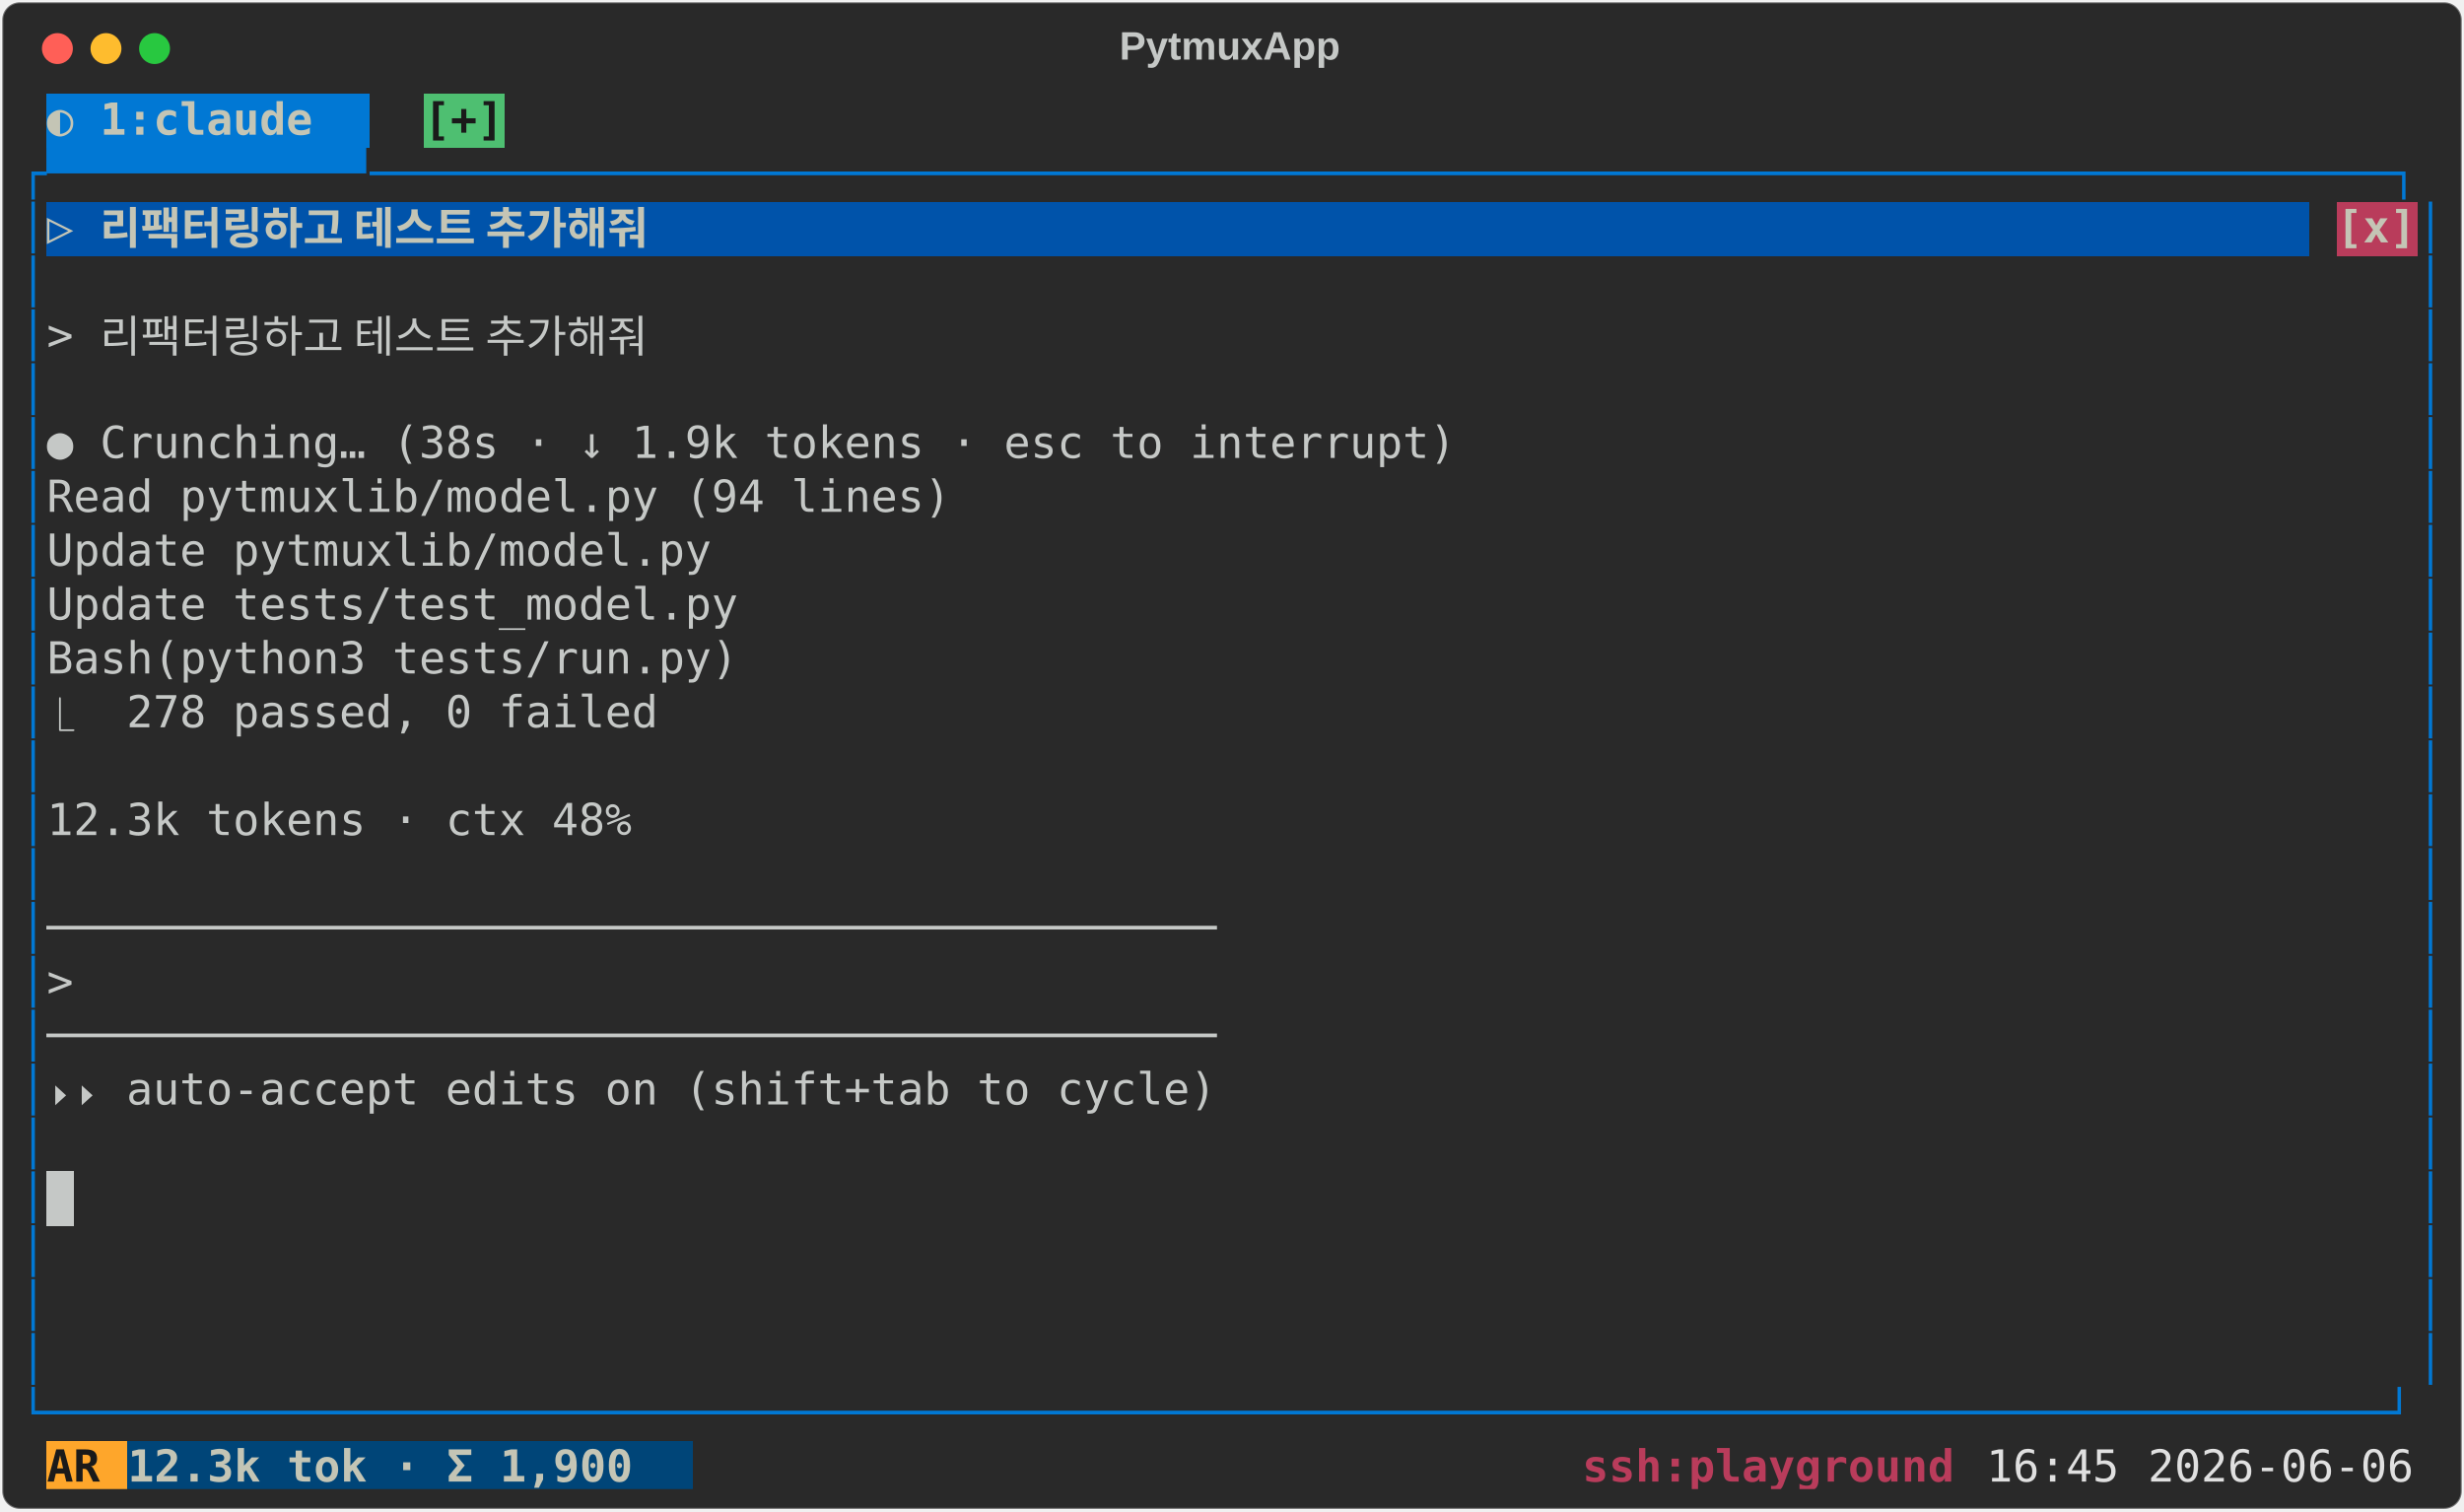
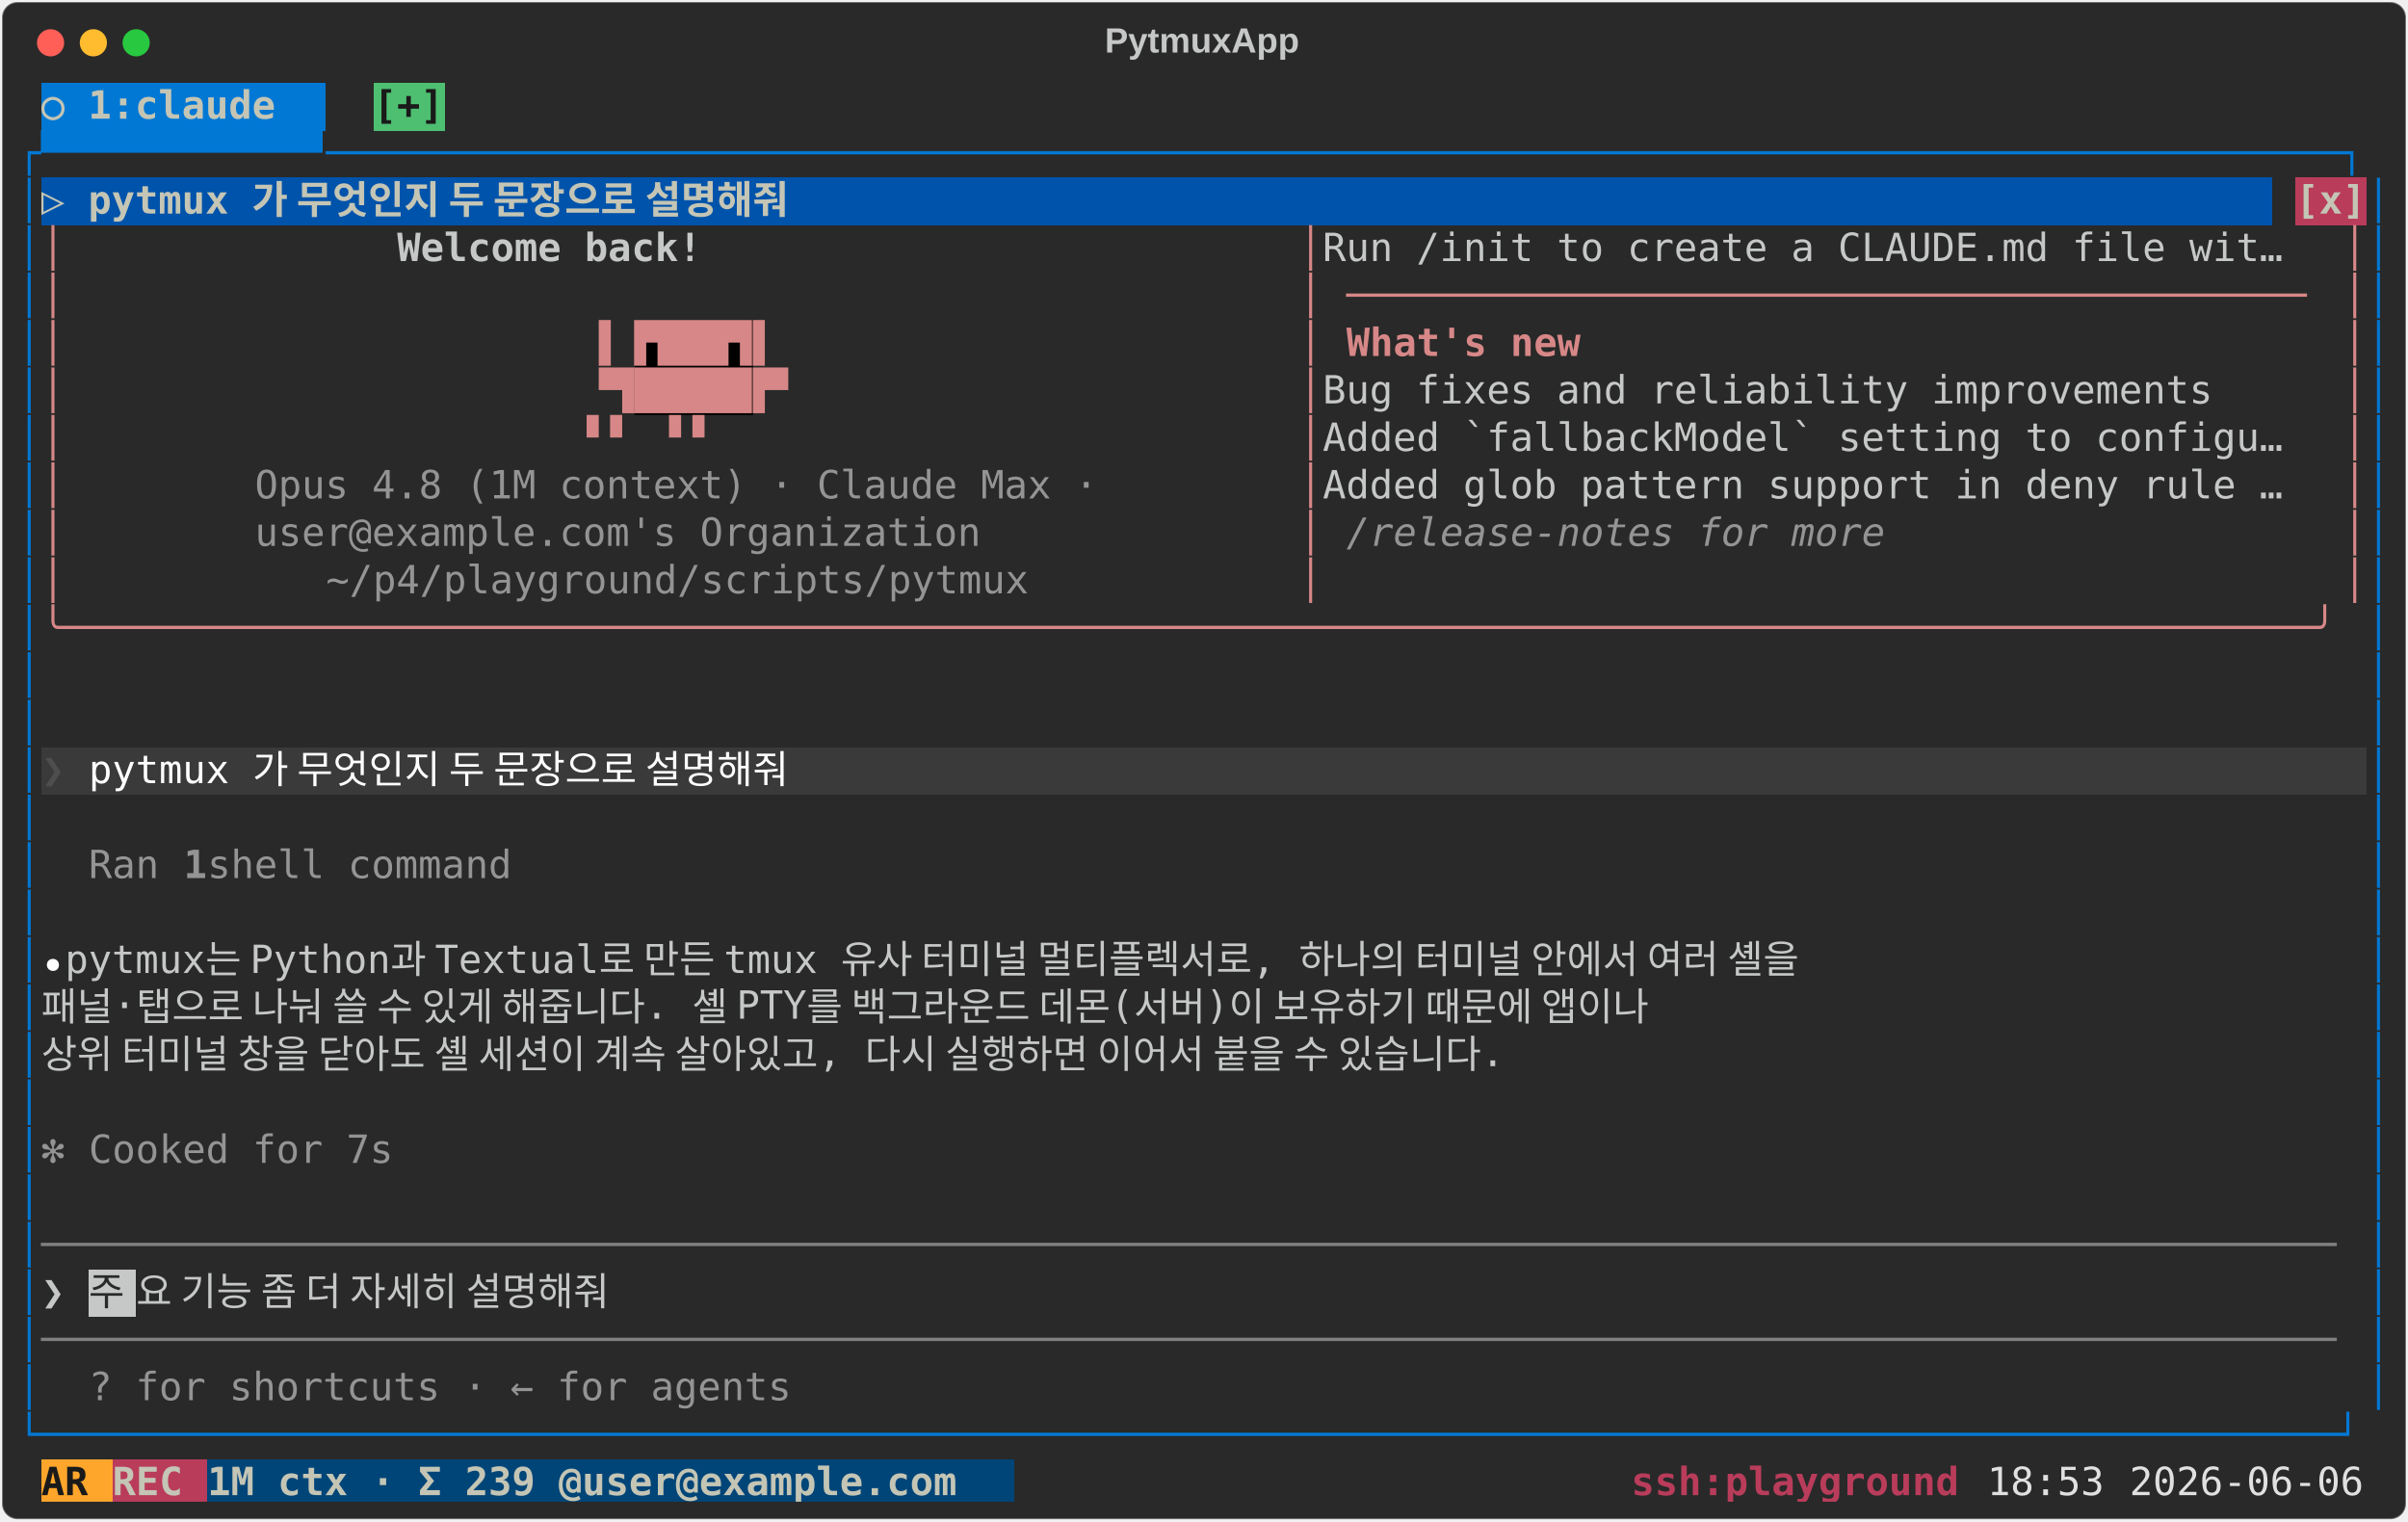
- <svg xmlns="http://www.w3.org/2000/svg" class="rich-terminal" viewBox="0 0 1116 684.4">
+ <svg xmlns="http://www.w3.org/2000/svg" class="rich-terminal" viewBox="0 0 1238 782.0">
  <style>

    @font-face {
        font-family: "Fira Code";
        src: local("FiraCode-Regular"),
                url("https://cdnjs.cloudflare.com/ajax/libs/firacode/6.2.0/woff2/FiraCode-Regular.woff2") format("woff2"),
                url("https://cdnjs.cloudflare.com/ajax/libs/firacode/6.2.0/woff/FiraCode-Regular.woff") format("woff");
        font-style: normal;
        font-weight: 400;
    }
    @font-face {
        font-family: "Fira Code";
        src: local("FiraCode-Bold"),
                url("https://cdnjs.cloudflare.com/ajax/libs/firacode/6.2.0/woff2/FiraCode-Bold.woff2") format("woff2"),
                url("https://cdnjs.cloudflare.com/ajax/libs/firacode/6.2.0/woff/FiraCode-Bold.woff") format("woff");
        font-style: bold;
        font-weight: 700;
    }

-     .terminal-1932442980-matrix {
+     .terminal-1131496836-matrix {
        font-family: Fira Code, monospace;
        font-size: 20px;
        line-height: 24.4px;
        font-variant-east-asian: full-width;
    }

-     .terminal-1932442980-title {
+     .terminal-1131496836-title {
        font-size: 18px;
        font-weight: bold;
        font-family: arial;
    }

-     .terminal-1932442980-r1 { fill: #e0e0e0 }
- .terminal-1932442980-r2 { fill: #c4c5b5;font-weight: bold }
- .terminal-1932442980-r3 { fill: #1a1a1a;font-weight: bold }
- .terminal-1932442980-r4 { fill: #c5c8c6 }
- .terminal-1932442980-r5 { fill: #0178d4;font-weight: bold }
- .terminal-1932442980-r6 { fill: #0178d4 }
- .terminal-1932442980-r7 { fill: #292929 }
- .terminal-1932442980-r8 { fill: #b93c5b;font-weight: bold }
+     .terminal-1131496836-r1 { fill: #e0e0e0 }
+ .terminal-1131496836-r2 { fill: #c4c5b5;font-weight: bold }
+ .terminal-1131496836-r3 { fill: #1a1a1a;font-weight: bold }
+ .terminal-1131496836-r4 { fill: #c5c8c6 }
+ .terminal-1131496836-r5 { fill: #0178d4;font-weight: bold }
+ .terminal-1131496836-r6 { fill: #0178d4 }
+ .terminal-1131496836-r7 { fill: #d78787 }
+ .terminal-1131496836-r8 { fill: #c5c8c6;font-weight: bold }
+ .terminal-1131496836-r9 { fill: #d78787;font-weight: bold }
+ .terminal-1131496836-r10 { fill: #949494 }
+ .terminal-1131496836-r11 { fill: #949494;font-style: italic; }
+ .terminal-1131496836-r12 { fill: #4e4e4e }
+ .terminal-1131496836-r13 { fill: #ffffff }
+ .terminal-1131496836-r14 { fill: #949494;font-weight: bold }
+ .terminal-1131496836-r15 { fill: #808080 }
+ .terminal-1131496836-r16 { fill: #292929 }
+ .terminal-1131496836-r17 { fill: #b93c5b;font-weight: bold }
    </style>
  <defs>
-     <clipPath id="terminal-1932442980-clip-terminal">
-       <rect x="0" y="0" width="1097.0" height="633.4" />
-     </clipPath>
-     <clipPath id="terminal-1932442980-line-0">
-       <rect x="0" y="1.5" width="1098" height="24.65" />
-     </clipPath>
-     <clipPath id="terminal-1932442980-line-1">
-       <rect x="0" y="25.9" width="1098" height="24.65" />
-     </clipPath>
-     <clipPath id="terminal-1932442980-line-2">
-       <rect x="0" y="50.3" width="1098" height="24.65" />
-     </clipPath>
-     <clipPath id="terminal-1932442980-line-3">
-       <rect x="0" y="74.7" width="1098" height="24.65" />
-     </clipPath>
-     <clipPath id="terminal-1932442980-line-4">
-       <rect x="0" y="99.1" width="1098" height="24.65" />
-     </clipPath>
-     <clipPath id="terminal-1932442980-line-5">
-       <rect x="0" y="123.5" width="1098" height="24.65" />
-     </clipPath>
-     <clipPath id="terminal-1932442980-line-6">
-       <rect x="0" y="147.9" width="1098" height="24.65" />
-     </clipPath>
-     <clipPath id="terminal-1932442980-line-7">
-       <rect x="0" y="172.3" width="1098" height="24.65" />
-     </clipPath>
-     <clipPath id="terminal-1932442980-line-8">
-       <rect x="0" y="196.7" width="1098" height="24.65" />
-     </clipPath>
-     <clipPath id="terminal-1932442980-line-9">
-       <rect x="0" y="221.1" width="1098" height="24.65" />
-     </clipPath>
-     <clipPath id="terminal-1932442980-line-10">
-       <rect x="0" y="245.5" width="1098" height="24.65" />
-     </clipPath>
-     <clipPath id="terminal-1932442980-line-11">
-       <rect x="0" y="269.9" width="1098" height="24.65" />
-     </clipPath>
-     <clipPath id="terminal-1932442980-line-12">
-       <rect x="0" y="294.3" width="1098" height="24.65" />
-     </clipPath>
-     <clipPath id="terminal-1932442980-line-13">
-       <rect x="0" y="318.7" width="1098" height="24.65" />
-     </clipPath>
-     <clipPath id="terminal-1932442980-line-14">
-       <rect x="0" y="343.1" width="1098" height="24.65" />
-     </clipPath>
-     <clipPath id="terminal-1932442980-line-15">
-       <rect x="0" y="367.5" width="1098" height="24.65" />
-     </clipPath>
-     <clipPath id="terminal-1932442980-line-16">
-       <rect x="0" y="391.9" width="1098" height="24.65" />
-     </clipPath>
-     <clipPath id="terminal-1932442980-line-17">
-       <rect x="0" y="416.3" width="1098" height="24.65" />
-     </clipPath>
-     <clipPath id="terminal-1932442980-line-18">
-       <rect x="0" y="440.7" width="1098" height="24.65" />
-     </clipPath>
-     <clipPath id="terminal-1932442980-line-19">
-       <rect x="0" y="465.1" width="1098" height="24.65" />
-     </clipPath>
-     <clipPath id="terminal-1932442980-line-20">
-       <rect x="0" y="489.5" width="1098" height="24.65" />
-     </clipPath>
-     <clipPath id="terminal-1932442980-line-21">
-       <rect x="0" y="513.9" width="1098" height="24.65" />
-     </clipPath>
-     <clipPath id="terminal-1932442980-line-22">
-       <rect x="0" y="538.3" width="1098" height="24.65" />
-     </clipPath>
-     <clipPath id="terminal-1932442980-line-23">
-       <rect x="0" y="562.7" width="1098" height="24.65" />
-     </clipPath>
-     <clipPath id="terminal-1932442980-line-24">
-       <rect x="0" y="587.1" width="1098" height="24.65" />
+     <clipPath id="terminal-1131496836-clip-terminal">
+       <rect x="0" y="0" width="1219.0" height="731.0" />
+     </clipPath>
+     <clipPath id="terminal-1131496836-line-0">
+       <rect x="0" y="1.5" width="1220" height="24.65" />
+     </clipPath>
+     <clipPath id="terminal-1131496836-line-1">
+       <rect x="0" y="25.9" width="1220" height="24.65" />
+     </clipPath>
+     <clipPath id="terminal-1131496836-line-2">
+       <rect x="0" y="50.3" width="1220" height="24.65" />
+     </clipPath>
+     <clipPath id="terminal-1131496836-line-3">
+       <rect x="0" y="74.7" width="1220" height="24.65" />
+     </clipPath>
+     <clipPath id="terminal-1131496836-line-4">
+       <rect x="0" y="99.1" width="1220" height="24.65" />
+     </clipPath>
+     <clipPath id="terminal-1131496836-line-5">
+       <rect x="0" y="123.5" width="1220" height="24.65" />
+     </clipPath>
+     <clipPath id="terminal-1131496836-line-6">
+       <rect x="0" y="147.9" width="1220" height="24.65" />
+     </clipPath>
+     <clipPath id="terminal-1131496836-line-7">
+       <rect x="0" y="172.3" width="1220" height="24.65" />
+     </clipPath>
+     <clipPath id="terminal-1131496836-line-8">
+       <rect x="0" y="196.7" width="1220" height="24.65" />
+     </clipPath>
+     <clipPath id="terminal-1131496836-line-9">
+       <rect x="0" y="221.1" width="1220" height="24.65" />
+     </clipPath>
+     <clipPath id="terminal-1131496836-line-10">
+       <rect x="0" y="245.5" width="1220" height="24.65" />
+     </clipPath>
+     <clipPath id="terminal-1131496836-line-11">
+       <rect x="0" y="269.9" width="1220" height="24.65" />
+     </clipPath>
+     <clipPath id="terminal-1131496836-line-12">
+       <rect x="0" y="294.3" width="1220" height="24.65" />
+     </clipPath>
+     <clipPath id="terminal-1131496836-line-13">
+       <rect x="0" y="318.7" width="1220" height="24.65" />
+     </clipPath>
+     <clipPath id="terminal-1131496836-line-14">
+       <rect x="0" y="343.1" width="1220" height="24.65" />
+     </clipPath>
+     <clipPath id="terminal-1131496836-line-15">
+       <rect x="0" y="367.5" width="1220" height="24.65" />
+     </clipPath>
+     <clipPath id="terminal-1131496836-line-16">
+       <rect x="0" y="391.9" width="1220" height="24.65" />
+     </clipPath>
+     <clipPath id="terminal-1131496836-line-17">
+       <rect x="0" y="416.3" width="1220" height="24.65" />
+     </clipPath>
+     <clipPath id="terminal-1131496836-line-18">
+       <rect x="0" y="440.7" width="1220" height="24.65" />
+     </clipPath>
+     <clipPath id="terminal-1131496836-line-19">
+       <rect x="0" y="465.1" width="1220" height="24.65" />
+     </clipPath>
+     <clipPath id="terminal-1131496836-line-20">
+       <rect x="0" y="489.5" width="1220" height="24.65" />
+     </clipPath>
+     <clipPath id="terminal-1131496836-line-21">
+       <rect x="0" y="513.9" width="1220" height="24.65" />
+     </clipPath>
+     <clipPath id="terminal-1131496836-line-22">
+       <rect x="0" y="538.3" width="1220" height="24.65" />
+     </clipPath>
+     <clipPath id="terminal-1131496836-line-23">
+       <rect x="0" y="562.7" width="1220" height="24.65" />
+     </clipPath>
+     <clipPath id="terminal-1131496836-line-24">
+       <rect x="0" y="587.1" width="1220" height="24.65" />
+     </clipPath>
+     <clipPath id="terminal-1131496836-line-25">
+       <rect x="0" y="611.5" width="1220" height="24.65" />
+     </clipPath>
+     <clipPath id="terminal-1131496836-line-26">
+       <rect x="0" y="635.9" width="1220" height="24.65" />
+     </clipPath>
+     <clipPath id="terminal-1131496836-line-27">
+       <rect x="0" y="660.3" width="1220" height="24.65" />
+     </clipPath>
+     <clipPath id="terminal-1131496836-line-28">
+       <rect x="0" y="684.7" width="1220" height="24.65" />
    </clipPath>
  </defs>
-   <rect fill="#292929" stroke="rgba(255,255,255,0.35)" stroke-width="1" x="1" y="1" width="1114" height="682.4" rx="8" />
-   <text class="terminal-1932442980-title" fill="#c5c8c6" text-anchor="middle" x="557" y="27">PytmuxApp</text>
+   <rect fill="#292929" stroke="rgba(255,255,255,0.35)" stroke-width="1" x="1" y="1" width="1236" height="780" rx="8" />
+   <text class="terminal-1131496836-title" fill="#c5c8c6" text-anchor="middle" x="618" y="27">PytmuxApp</text>
  <g transform="translate(26,22)">
    <circle cx="0" cy="0" r="7" fill="#ff5f57" />
    <circle cx="22" cy="0" r="7" fill="#febc2e" />
    <circle cx="44" cy="0" r="7" fill="#28c840" />
  </g>
-   <g transform="translate(9, 41)" clip-path="url(#terminal-1932442980-clip-terminal)">
+   <g transform="translate(9, 41)" clip-path="url(#terminal-1131496836-clip-terminal)">
    <rect fill="#0178d4" x="12.2" y="1.5" width="146.4" height="24.65" shape-rendering="crispEdges" />
    <rect fill="#4ebf71" x="183" y="1.5" width="36.6" height="24.65" shape-rendering="crispEdges" />
-     <rect fill="#0053aa" x="12.2" y="50.3" width="1024.8" height="24.65" shape-rendering="crispEdges" />
-     <rect fill="#b93c5b" x="1049.2" y="50.3" width="36.6" height="24.65" shape-rendering="crispEdges" />
-     <rect fill="#c5c8c6" x="12.2" y="489.5" width="12.2" height="24.65" shape-rendering="crispEdges" />
-     <rect fill="#fea62b" x="12.2" y="611.5" width="36.6" height="24.65" shape-rendering="crispEdges" />
-     <rect fill="#004578" x="48.8" y="611.5" width="256.2" height="24.65" shape-rendering="crispEdges" />
-     <g class="terminal-1932442980-matrix">
-       <text class="terminal-1932442980-r2" x="12.2" y="20" textLength="146.4" clip-path="url(#terminal-1932442980-line-0)"> ◐ 1:claude </text>
-       <text class="terminal-1932442980-r3" x="183" y="20" textLength="36.6" clip-path="url(#terminal-1932442980-line-0)">[+]</text>
-       <text class="terminal-1932442980-r4" x="1098" y="20" textLength="12.2" clip-path="url(#terminal-1932442980-line-0)">
- </text>
-       <text class="terminal-1932442980-r5" x="0" y="44.4" textLength="12.2" clip-path="url(#terminal-1932442980-line-1)">┌</text>
-       <text class="terminal-1932442980-r6" x="12.2" y="44.4" textLength="146.4" clip-path="url(#terminal-1932442980-line-1)">▀▀▀▀▀▀▀▀▀▀▀▀</text>
-       <text class="terminal-1932442980-r5" x="158.6" y="44.4" textLength="939.4" clip-path="url(#terminal-1932442980-line-1)">────────────────────────────────────────────────────────────────────────────┐</text>
-       <text class="terminal-1932442980-r4" x="1098" y="44.4" textLength="12.2" clip-path="url(#terminal-1932442980-line-1)">
- </text>
-       <text class="terminal-1932442980-r5" x="0" y="68.8" textLength="12.2" clip-path="url(#terminal-1932442980-line-2)">│</text>
-       <text class="terminal-1932442980-r2" x="12.2" y="68.8" textLength="866.2" clip-path="url(#terminal-1932442980-line-2)"> ▷ 리팩터링하고 테스트 추가해줘                                                     </text>
-       <text class="terminal-1932442980-r2" x="1049.2" y="68.8" textLength="36.6" clip-path="url(#terminal-1932442980-line-2)">[x]</text>
-       <text class="terminal-1932442980-r5" x="1085.8" y="68.8" textLength="12.2" clip-path="url(#terminal-1932442980-line-2)">│</text>
-       <text class="terminal-1932442980-r4" x="1098" y="68.8" textLength="12.2" clip-path="url(#terminal-1932442980-line-2)">
- </text>
-       <text class="terminal-1932442980-r5" x="0" y="93.2" textLength="12.2" clip-path="url(#terminal-1932442980-line-3)">│</text>
-       <text class="terminal-1932442980-r5" x="1085.8" y="93.2" textLength="12.2" clip-path="url(#terminal-1932442980-line-3)">│</text>
-       <text class="terminal-1932442980-r4" x="1098" y="93.2" textLength="12.2" clip-path="url(#terminal-1932442980-line-3)">
- </text>
-       <text class="terminal-1932442980-r5" x="0" y="117.6" textLength="12.2" clip-path="url(#terminal-1932442980-line-4)">│</text>
-       <text class="terminal-1932442980-r4" x="12.2" y="117.6" textLength="915" clip-path="url(#terminal-1932442980-line-4)">&gt; 리팩터링하고 테스트 추가해줘                                                          </text>
-       <text class="terminal-1932442980-r5" x="1085.8" y="117.6" textLength="12.2" clip-path="url(#terminal-1932442980-line-4)">│</text>
-       <text class="terminal-1932442980-r4" x="1098" y="117.6" textLength="12.2" clip-path="url(#terminal-1932442980-line-4)">
- </text>
-       <text class="terminal-1932442980-r5" x="0" y="142" textLength="12.2" clip-path="url(#terminal-1932442980-line-5)">│</text>
-       <text class="terminal-1932442980-r5" x="1085.8" y="142" textLength="12.2" clip-path="url(#terminal-1932442980-line-5)">│</text>
-       <text class="terminal-1932442980-r4" x="1098" y="142" textLength="12.2" clip-path="url(#terminal-1932442980-line-5)">
- </text>
-       <text class="terminal-1932442980-r5" x="0" y="166.4" textLength="12.2" clip-path="url(#terminal-1932442980-line-6)">│</text>
-       <text class="terminal-1932442980-r4" x="12.2" y="166.4" textLength="1073.6" clip-path="url(#terminal-1932442980-line-6)">● Crunching… (38s · ↓ 1.9k tokens · esc to interrupt)                                   </text>
-       <text class="terminal-1932442980-r5" x="1085.8" y="166.4" textLength="12.2" clip-path="url(#terminal-1932442980-line-6)">│</text>
-       <text class="terminal-1932442980-r4" x="1098" y="166.4" textLength="12.2" clip-path="url(#terminal-1932442980-line-6)">
- </text>
-       <text class="terminal-1932442980-r5" x="0" y="190.8" textLength="12.2" clip-path="url(#terminal-1932442980-line-7)">│</text>
-       <text class="terminal-1932442980-r4" x="12.2" y="190.8" textLength="1073.6" clip-path="url(#terminal-1932442980-line-7)">  Read pytmuxlib/model.py (94 lines)                                                    </text>
-       <text class="terminal-1932442980-r5" x="1085.8" y="190.8" textLength="12.2" clip-path="url(#terminal-1932442980-line-7)">│</text>
-       <text class="terminal-1932442980-r4" x="1098" y="190.8" textLength="12.2" clip-path="url(#terminal-1932442980-line-7)">
- </text>
-       <text class="terminal-1932442980-r5" x="0" y="215.2" textLength="12.2" clip-path="url(#terminal-1932442980-line-8)">│</text>
-       <text class="terminal-1932442980-r4" x="12.2" y="215.2" textLength="1073.6" clip-path="url(#terminal-1932442980-line-8)">  Update pytmuxlib/model.py                                                             </text>
-       <text class="terminal-1932442980-r5" x="1085.8" y="215.2" textLength="12.2" clip-path="url(#terminal-1932442980-line-8)">│</text>
-       <text class="terminal-1932442980-r4" x="1098" y="215.2" textLength="12.2" clip-path="url(#terminal-1932442980-line-8)">
- </text>
-       <text class="terminal-1932442980-r5" x="0" y="239.6" textLength="12.2" clip-path="url(#terminal-1932442980-line-9)">│</text>
-       <text class="terminal-1932442980-r4" x="12.2" y="239.6" textLength="1073.6" clip-path="url(#terminal-1932442980-line-9)">  Update tests/test_model.py                                                            </text>
-       <text class="terminal-1932442980-r5" x="1085.8" y="239.6" textLength="12.2" clip-path="url(#terminal-1932442980-line-9)">│</text>
-       <text class="terminal-1932442980-r4" x="1098" y="239.6" textLength="12.2" clip-path="url(#terminal-1932442980-line-9)">
- </text>
-       <text class="terminal-1932442980-r5" x="0" y="264" textLength="12.2" clip-path="url(#terminal-1932442980-line-10)">│</text>
-       <text class="terminal-1932442980-r4" x="12.2" y="264" textLength="1073.6" clip-path="url(#terminal-1932442980-line-10)">  Bash(python3 tests/run.py)                                                            </text>
-       <text class="terminal-1932442980-r5" x="1085.8" y="264" textLength="12.2" clip-path="url(#terminal-1932442980-line-10)">│</text>
-       <text class="terminal-1932442980-r4" x="1098" y="264" textLength="12.2" clip-path="url(#terminal-1932442980-line-10)">
- </text>
-       <text class="terminal-1932442980-r5" x="0" y="288.4" textLength="12.2" clip-path="url(#terminal-1932442980-line-11)">│</text>
-       <text class="terminal-1932442980-r4" x="12.2" y="288.4" textLength="1073.6" clip-path="url(#terminal-1932442980-line-11)">  ⎿  278 passed, 0 failed                                                               </text>
-       <text class="terminal-1932442980-r5" x="1085.8" y="288.4" textLength="12.2" clip-path="url(#terminal-1932442980-line-11)">│</text>
-       <text class="terminal-1932442980-r4" x="1098" y="288.4" textLength="12.2" clip-path="url(#terminal-1932442980-line-11)">
- </text>
-       <text class="terminal-1932442980-r5" x="0" y="312.8" textLength="12.2" clip-path="url(#terminal-1932442980-line-12)">│</text>
-       <text class="terminal-1932442980-r5" x="1085.8" y="312.8" textLength="12.2" clip-path="url(#terminal-1932442980-line-12)">│</text>
-       <text class="terminal-1932442980-r4" x="1098" y="312.8" textLength="12.2" clip-path="url(#terminal-1932442980-line-12)">
- </text>
-       <text class="terminal-1932442980-r5" x="0" y="337.2" textLength="12.2" clip-path="url(#terminal-1932442980-line-13)">│</text>
-       <text class="terminal-1932442980-r4" x="12.2" y="337.2" textLength="1073.6" clip-path="url(#terminal-1932442980-line-13)">  12.3k tokens · ctx 48%                                                                </text>
-       <text class="terminal-1932442980-r5" x="1085.8" y="337.2" textLength="12.2" clip-path="url(#terminal-1932442980-line-13)">│</text>
-       <text class="terminal-1932442980-r4" x="1098" y="337.2" textLength="12.2" clip-path="url(#terminal-1932442980-line-13)">
- </text>
-       <text class="terminal-1932442980-r5" x="0" y="361.6" textLength="12.2" clip-path="url(#terminal-1932442980-line-14)">│</text>
-       <text class="terminal-1932442980-r5" x="1085.8" y="361.6" textLength="12.2" clip-path="url(#terminal-1932442980-line-14)">│</text>
-       <text class="terminal-1932442980-r4" x="1098" y="361.6" textLength="12.2" clip-path="url(#terminal-1932442980-line-14)">
- </text>
-       <text class="terminal-1932442980-r5" x="0" y="386" textLength="12.2" clip-path="url(#terminal-1932442980-line-15)">│</text>
-       <text class="terminal-1932442980-r4" x="12.2" y="386" textLength="1073.6" clip-path="url(#terminal-1932442980-line-15)">────────────────────────────────────────────                                            </text>
-       <text class="terminal-1932442980-r5" x="1085.8" y="386" textLength="12.2" clip-path="url(#terminal-1932442980-line-15)">│</text>
-       <text class="terminal-1932442980-r4" x="1098" y="386" textLength="12.2" clip-path="url(#terminal-1932442980-line-15)">
- </text>
-       <text class="terminal-1932442980-r5" x="0" y="410.4" textLength="12.2" clip-path="url(#terminal-1932442980-line-16)">│</text>
-       <text class="terminal-1932442980-r4" x="12.2" y="410.4" textLength="1073.6" clip-path="url(#terminal-1932442980-line-16)"> &gt;                                                                                      </text>
-       <text class="terminal-1932442980-r5" x="1085.8" y="410.4" textLength="12.2" clip-path="url(#terminal-1932442980-line-16)">│</text>
-       <text class="terminal-1932442980-r4" x="1098" y="410.4" textLength="12.2" clip-path="url(#terminal-1932442980-line-16)">
- </text>
-       <text class="terminal-1932442980-r5" x="0" y="434.8" textLength="12.2" clip-path="url(#terminal-1932442980-line-17)">│</text>
-       <text class="terminal-1932442980-r4" x="12.2" y="434.8" textLength="1073.6" clip-path="url(#terminal-1932442980-line-17)">────────────────────────────────────────────                                            </text>
-       <text class="terminal-1932442980-r5" x="1085.8" y="434.8" textLength="12.2" clip-path="url(#terminal-1932442980-line-17)">│</text>
-       <text class="terminal-1932442980-r4" x="1098" y="434.8" textLength="12.2" clip-path="url(#terminal-1932442980-line-17)">
- </text>
-       <text class="terminal-1932442980-r5" x="0" y="459.2" textLength="12.2" clip-path="url(#terminal-1932442980-line-18)">│</text>
-       <text class="terminal-1932442980-r4" x="12.2" y="459.2" textLength="1073.6" clip-path="url(#terminal-1932442980-line-18)">  ⏵⏵ auto-accept edits on (shift+tab to cycle)                                          </text>
-       <text class="terminal-1932442980-r5" x="1085.8" y="459.2" textLength="12.2" clip-path="url(#terminal-1932442980-line-18)">│</text>
-       <text class="terminal-1932442980-r4" x="1098" y="459.2" textLength="12.2" clip-path="url(#terminal-1932442980-line-18)">
- </text>
-       <text class="terminal-1932442980-r5" x="0" y="483.6" textLength="12.2" clip-path="url(#terminal-1932442980-line-19)">│</text>
-       <text class="terminal-1932442980-r5" x="1085.8" y="483.6" textLength="12.2" clip-path="url(#terminal-1932442980-line-19)">│</text>
-       <text class="terminal-1932442980-r4" x="1098" y="483.6" textLength="12.2" clip-path="url(#terminal-1932442980-line-19)">
- </text>
-       <text class="terminal-1932442980-r5" x="0" y="508" textLength="12.2" clip-path="url(#terminal-1932442980-line-20)">│</text>
-       <text class="terminal-1932442980-r5" x="1085.8" y="508" textLength="12.2" clip-path="url(#terminal-1932442980-line-20)">│</text>
-       <text class="terminal-1932442980-r4" x="1098" y="508" textLength="12.2" clip-path="url(#terminal-1932442980-line-20)">
- </text>
-       <text class="terminal-1932442980-r5" x="0" y="532.4" textLength="12.2" clip-path="url(#terminal-1932442980-line-21)">│</text>
-       <text class="terminal-1932442980-r5" x="1085.8" y="532.4" textLength="12.2" clip-path="url(#terminal-1932442980-line-21)">│</text>
-       <text class="terminal-1932442980-r4" x="1098" y="532.4" textLength="12.2" clip-path="url(#terminal-1932442980-line-21)">
- </text>
-       <text class="terminal-1932442980-r5" x="0" y="556.8" textLength="12.2" clip-path="url(#terminal-1932442980-line-22)">│</text>
-       <text class="terminal-1932442980-r5" x="1085.8" y="556.8" textLength="12.2" clip-path="url(#terminal-1932442980-line-22)">│</text>
-       <text class="terminal-1932442980-r4" x="1098" y="556.8" textLength="12.2" clip-path="url(#terminal-1932442980-line-22)">
- </text>
-       <text class="terminal-1932442980-r5" x="0" y="581.2" textLength="12.2" clip-path="url(#terminal-1932442980-line-23)">│</text>
-       <text class="terminal-1932442980-r5" x="1085.8" y="581.2" textLength="12.2" clip-path="url(#terminal-1932442980-line-23)">│</text>
-       <text class="terminal-1932442980-r4" x="1098" y="581.2" textLength="12.2" clip-path="url(#terminal-1932442980-line-23)">
- </text>
-       <text class="terminal-1932442980-r5" x="0" y="605.6" textLength="1098" clip-path="url(#terminal-1932442980-line-24)">└────────────────────────────────────────────────────────────────────────────────────────┘</text>
-       <text class="terminal-1932442980-r4" x="1098" y="605.6" textLength="12.2" clip-path="url(#terminal-1932442980-line-24)">
- </text>
-       <text class="terminal-1932442980-r3" x="12.2" y="630" textLength="36.6" clip-path="url(#terminal-1932442980-line-25)">AR </text>
-       <text class="terminal-1932442980-r2" x="48.8" y="630" textLength="256.2" clip-path="url(#terminal-1932442980-line-25)"> 12.3k tok · Σ 1,900 </text>
-       <text class="terminal-1932442980-r8" x="707.6" y="630" textLength="170.8" clip-path="url(#terminal-1932442980-line-25)">ssh:playground</text>
-       <text class="terminal-1932442980-r1" x="890.6" y="630" textLength="61" clip-path="url(#terminal-1932442980-line-25)">16:45</text>
-       <text class="terminal-1932442980-r1" x="963.8" y="630" textLength="122" clip-path="url(#terminal-1932442980-line-25)">2026-06-06</text>
+     <rect fill="#0053aa" x="12.2" y="50.3" width="1146.8" height="24.65" shape-rendering="crispEdges" />
+     <rect fill="#b93c5b" x="1171.2" y="50.3" width="36.6" height="24.65" shape-rendering="crispEdges" />
+     <rect fill="#000000" x="317.2" y="123.5" width="61" height="24.65" shape-rendering="crispEdges" />
+     <rect fill="#000000" x="317.2" y="147.9" width="61" height="24.65" shape-rendering="crispEdges" />
+     <rect fill="#3a3a3a" x="12.2" y="343.1" width="24.4" height="24.65" shape-rendering="crispEdges" />
+     <rect fill="#3a3a3a" x="36.6" y="343.1" width="475.8" height="24.65" shape-rendering="crispEdges" />
+     <rect fill="#3a3a3a" x="512.4" y="343.1" width="695.4" height="24.65" shape-rendering="crispEdges" />
+     <rect fill="#c5c8c6" x="36.6" y="611.5" width="24.4" height="24.65" shape-rendering="crispEdges" />
+     <rect fill="#fea62b" x="12.2" y="709.1" width="36.6" height="24.65" shape-rendering="crispEdges" />
+     <rect fill="#b93c5b" x="48.8" y="709.1" width="48.8" height="24.65" shape-rendering="crispEdges" />
+     <rect fill="#004578" x="97.6" y="709.1" width="414.8" height="24.65" shape-rendering="crispEdges" />
+     <g class="terminal-1131496836-matrix">
+       <text class="terminal-1131496836-r2" x="12.2" y="20" textLength="146.4" clip-path="url(#terminal-1131496836-line-0)"> ○ 1:claude </text>
+       <text class="terminal-1131496836-r3" x="183" y="20" textLength="36.6" clip-path="url(#terminal-1131496836-line-0)">[+]</text>
+       <text class="terminal-1131496836-r4" x="1220" y="20" textLength="12.2" clip-path="url(#terminal-1131496836-line-0)">
+ </text>
+       <text class="terminal-1131496836-r5" x="0" y="44.4" textLength="12.2" clip-path="url(#terminal-1131496836-line-1)">┌</text>
+       <text class="terminal-1131496836-r6" x="12.2" y="44.4" textLength="146.4" clip-path="url(#terminal-1131496836-line-1)">▀▀▀▀▀▀▀▀▀▀▀▀</text>
+       <text class="terminal-1131496836-r5" x="158.6" y="44.4" textLength="1061.4" clip-path="url(#terminal-1131496836-line-1)">──────────────────────────────────────────────────────────────────────────────────────┐</text>
+       <text class="terminal-1131496836-r4" x="1220" y="44.4" textLength="12.2" clip-path="url(#terminal-1131496836-line-1)">
+ </text>
+       <text class="terminal-1131496836-r5" x="0" y="68.8" textLength="12.2" clip-path="url(#terminal-1131496836-line-2)">│</text>
+       <text class="terminal-1131496836-r2" x="12.2" y="68.8" textLength="976" clip-path="url(#terminal-1131496836-line-2)"> ▷ pytmux 가 무엇인지 두 문장으로 설명해줘                                                    </text>
+       <text class="terminal-1131496836-r2" x="1171.2" y="68.8" textLength="36.6" clip-path="url(#terminal-1131496836-line-2)">[x]</text>
+       <text class="terminal-1131496836-r5" x="1207.8" y="68.8" textLength="12.2" clip-path="url(#terminal-1131496836-line-2)">│</text>
+       <text class="terminal-1131496836-r4" x="1220" y="68.8" textLength="12.2" clip-path="url(#terminal-1131496836-line-2)">
+ </text>
+       <text class="terminal-1131496836-r5" x="0" y="93.2" textLength="12.2" clip-path="url(#terminal-1131496836-line-3)">│</text>
+       <text class="terminal-1131496836-r7" x="12.2" y="93.2" textLength="12.2" clip-path="url(#terminal-1131496836-line-3)">│</text>
+       <text class="terminal-1131496836-r8" x="195.2" y="93.2" textLength="292.8" clip-path="url(#terminal-1131496836-line-3)">Welcome back!</text>
+       <text class="terminal-1131496836-r7" x="658.8" y="93.2" textLength="12.2" clip-path="url(#terminal-1131496836-line-3)">│</text>
+       <text class="terminal-1131496836-r4" x="671" y="93.2" textLength="524.6" clip-path="url(#terminal-1131496836-line-3)"> Run /init to create a CLAUDE.md file wit… </text>
+       <text class="terminal-1131496836-r7" x="1195.6" y="93.2" textLength="12.2" clip-path="url(#terminal-1131496836-line-3)">│</text>
+       <text class="terminal-1131496836-r5" x="1207.8" y="93.2" textLength="12.2" clip-path="url(#terminal-1131496836-line-3)">│</text>
+       <text class="terminal-1131496836-r4" x="1220" y="93.2" textLength="12.2" clip-path="url(#terminal-1131496836-line-3)">
+ </text>
+       <text class="terminal-1131496836-r5" x="0" y="117.6" textLength="12.2" clip-path="url(#terminal-1131496836-line-4)">│</text>
+       <text class="terminal-1131496836-r7" x="12.2" y="117.6" textLength="12.2" clip-path="url(#terminal-1131496836-line-4)">│</text>
+       <text class="terminal-1131496836-r7" x="658.8" y="117.6" textLength="12.2" clip-path="url(#terminal-1131496836-line-4)">│</text>
+       <text class="terminal-1131496836-r7" x="683.2" y="117.6" textLength="500.2" clip-path="url(#terminal-1131496836-line-4)">─────────────────────────────────────────</text>
+       <text class="terminal-1131496836-r7" x="1195.6" y="117.6" textLength="12.2" clip-path="url(#terminal-1131496836-line-4)">│</text>
+       <text class="terminal-1131496836-r5" x="1207.8" y="117.6" textLength="12.2" clip-path="url(#terminal-1131496836-line-4)">│</text>
+       <text class="terminal-1131496836-r4" x="1220" y="117.6" textLength="12.2" clip-path="url(#terminal-1131496836-line-4)">
+ </text>
+       <text class="terminal-1131496836-r5" x="0" y="142" textLength="12.2" clip-path="url(#terminal-1131496836-line-5)">│</text>
+       <text class="terminal-1131496836-r7" x="12.2" y="142" textLength="12.2" clip-path="url(#terminal-1131496836-line-5)">│</text>
+       <text class="terminal-1131496836-r7" x="292.8" y="142" textLength="24.4" clip-path="url(#terminal-1131496836-line-5)"> ▐</text>
+       <text class="terminal-1131496836-r7" x="317.2" y="142" textLength="61" clip-path="url(#terminal-1131496836-line-5)">▛███▜</text>
+       <text class="terminal-1131496836-r7" x="378.2" y="142" textLength="12.2" clip-path="url(#terminal-1131496836-line-5)">▌</text>
+       <text class="terminal-1131496836-r7" x="658.8" y="142" textLength="12.2" clip-path="url(#terminal-1131496836-line-5)">│</text>
+       <text class="terminal-1131496836-r9" x="683.2" y="142" textLength="122" clip-path="url(#terminal-1131496836-line-5)">What's new</text>
+       <text class="terminal-1131496836-r7" x="1195.6" y="142" textLength="12.2" clip-path="url(#terminal-1131496836-line-5)">│</text>
+       <text class="terminal-1131496836-r5" x="1207.8" y="142" textLength="12.2" clip-path="url(#terminal-1131496836-line-5)">│</text>
+       <text class="terminal-1131496836-r4" x="1220" y="142" textLength="12.2" clip-path="url(#terminal-1131496836-line-5)">
+ </text>
+       <text class="terminal-1131496836-r5" x="0" y="166.4" textLength="12.2" clip-path="url(#terminal-1131496836-line-6)">│</text>
+       <text class="terminal-1131496836-r7" x="12.2" y="166.4" textLength="12.2" clip-path="url(#terminal-1131496836-line-6)">│</text>
+       <text class="terminal-1131496836-r7" x="292.8" y="166.4" textLength="24.4" clip-path="url(#terminal-1131496836-line-6)">▝▜</text>
+       <text class="terminal-1131496836-r7" x="317.2" y="166.4" textLength="61" clip-path="url(#terminal-1131496836-line-6)">█████</text>
+       <text class="terminal-1131496836-r7" x="378.2" y="166.4" textLength="24.4" clip-path="url(#terminal-1131496836-line-6)">▛▘</text>
+       <text class="terminal-1131496836-r7" x="658.8" y="166.4" textLength="12.2" clip-path="url(#terminal-1131496836-line-6)">│</text>
+       <text class="terminal-1131496836-r4" x="671" y="166.4" textLength="524.6" clip-path="url(#terminal-1131496836-line-6)"> Bug fixes and reliability improvements    </text>
+       <text class="terminal-1131496836-r7" x="1195.6" y="166.4" textLength="12.2" clip-path="url(#terminal-1131496836-line-6)">│</text>
+       <text class="terminal-1131496836-r5" x="1207.8" y="166.4" textLength="12.2" clip-path="url(#terminal-1131496836-line-6)">│</text>
+       <text class="terminal-1131496836-r4" x="1220" y="166.4" textLength="12.2" clip-path="url(#terminal-1131496836-line-6)">
+ </text>
+       <text class="terminal-1131496836-r5" x="0" y="190.8" textLength="12.2" clip-path="url(#terminal-1131496836-line-7)">│</text>
+       <text class="terminal-1131496836-r7" x="12.2" y="190.8" textLength="12.2" clip-path="url(#terminal-1131496836-line-7)">│</text>
+       <text class="terminal-1131496836-r7" x="292.8" y="190.8" textLength="109.8" clip-path="url(#terminal-1131496836-line-7)">  ▘▘ ▝▝  </text>
+       <text class="terminal-1131496836-r7" x="658.8" y="190.8" textLength="12.2" clip-path="url(#terminal-1131496836-line-7)">│</text>
+       <text class="terminal-1131496836-r4" x="671" y="190.8" textLength="524.6" clip-path="url(#terminal-1131496836-line-7)"> Added `fallbackModel` setting to configu… </text>
+       <text class="terminal-1131496836-r7" x="1195.6" y="190.8" textLength="12.2" clip-path="url(#terminal-1131496836-line-7)">│</text>
+       <text class="terminal-1131496836-r5" x="1207.8" y="190.8" textLength="12.2" clip-path="url(#terminal-1131496836-line-7)">│</text>
+       <text class="terminal-1131496836-r4" x="1220" y="190.8" textLength="12.2" clip-path="url(#terminal-1131496836-line-7)">
+ </text>
+       <text class="terminal-1131496836-r5" x="0" y="215.2" textLength="12.2" clip-path="url(#terminal-1131496836-line-8)">│</text>
+       <text class="terminal-1131496836-r7" x="12.2" y="215.2" textLength="12.2" clip-path="url(#terminal-1131496836-line-8)">│</text>
+       <text class="terminal-1131496836-r10" x="122" y="215.2" textLength="451.4" clip-path="url(#terminal-1131496836-line-8)">Opus 4.8 (1M context) · Claude Max · </text>
+       <text class="terminal-1131496836-r7" x="658.8" y="215.2" textLength="12.2" clip-path="url(#terminal-1131496836-line-8)">│</text>
+       <text class="terminal-1131496836-r4" x="671" y="215.2" textLength="524.6" clip-path="url(#terminal-1131496836-line-8)"> Added glob pattern support in deny rule … </text>
+       <text class="terminal-1131496836-r7" x="1195.6" y="215.2" textLength="12.2" clip-path="url(#terminal-1131496836-line-8)">│</text>
+       <text class="terminal-1131496836-r5" x="1207.8" y="215.2" textLength="12.2" clip-path="url(#terminal-1131496836-line-8)">│</text>
+       <text class="terminal-1131496836-r4" x="1220" y="215.2" textLength="12.2" clip-path="url(#terminal-1131496836-line-8)">
+ </text>
+       <text class="terminal-1131496836-r5" x="0" y="239.6" textLength="12.2" clip-path="url(#terminal-1131496836-line-9)">│</text>
+       <text class="terminal-1131496836-r7" x="12.2" y="239.6" textLength="12.2" clip-path="url(#terminal-1131496836-line-9)">│</text>
+       <text class="terminal-1131496836-r10" x="122" y="239.6" textLength="378.2" clip-path="url(#terminal-1131496836-line-9)">user@example.com's Organization</text>
+       <text class="terminal-1131496836-r7" x="658.8" y="239.6" textLength="12.2" clip-path="url(#terminal-1131496836-line-9)">│</text>
+       <text class="terminal-1131496836-r11" x="683.2" y="239.6" textLength="280.6" clip-path="url(#terminal-1131496836-line-9)">/release-notes for more</text>
+       <text class="terminal-1131496836-r7" x="1195.6" y="239.6" textLength="12.2" clip-path="url(#terminal-1131496836-line-9)">│</text>
+       <text class="terminal-1131496836-r5" x="1207.8" y="239.6" textLength="12.2" clip-path="url(#terminal-1131496836-line-9)">│</text>
+       <text class="terminal-1131496836-r4" x="1220" y="239.6" textLength="12.2" clip-path="url(#terminal-1131496836-line-9)">
+ </text>
+       <text class="terminal-1131496836-r5" x="0" y="264" textLength="12.2" clip-path="url(#terminal-1131496836-line-10)">│</text>
+       <text class="terminal-1131496836-r7" x="12.2" y="264" textLength="12.2" clip-path="url(#terminal-1131496836-line-10)">│</text>
+       <text class="terminal-1131496836-r10" x="158.6" y="264" textLength="366" clip-path="url(#terminal-1131496836-line-10)">~/p4/playground/scripts/pytmux</text>
+       <text class="terminal-1131496836-r7" x="658.8" y="264" textLength="12.2" clip-path="url(#terminal-1131496836-line-10)">│</text>
+       <text class="terminal-1131496836-r7" x="1195.6" y="264" textLength="12.2" clip-path="url(#terminal-1131496836-line-10)">│</text>
+       <text class="terminal-1131496836-r5" x="1207.8" y="264" textLength="12.2" clip-path="url(#terminal-1131496836-line-10)">│</text>
+       <text class="terminal-1131496836-r4" x="1220" y="264" textLength="12.2" clip-path="url(#terminal-1131496836-line-10)">
+ </text>
+       <text class="terminal-1131496836-r5" x="0" y="288.4" textLength="12.2" clip-path="url(#terminal-1131496836-line-11)">│</text>
+       <text class="terminal-1131496836-r7" x="12.2" y="288.4" textLength="1195.6" clip-path="url(#terminal-1131496836-line-11)">╰────────────────────────────────────────────────────────────────────────────────────────────────╯</text>
+       <text class="terminal-1131496836-r5" x="1207.8" y="288.4" textLength="12.2" clip-path="url(#terminal-1131496836-line-11)">│</text>
+       <text class="terminal-1131496836-r4" x="1220" y="288.4" textLength="12.2" clip-path="url(#terminal-1131496836-line-11)">
+ </text>
+       <text class="terminal-1131496836-r5" x="0" y="312.8" textLength="12.2" clip-path="url(#terminal-1131496836-line-12)">│</text>
+       <text class="terminal-1131496836-r5" x="1207.8" y="312.8" textLength="12.2" clip-path="url(#terminal-1131496836-line-12)">│</text>
+       <text class="terminal-1131496836-r4" x="1220" y="312.8" textLength="12.2" clip-path="url(#terminal-1131496836-line-12)">
+ </text>
+       <text class="terminal-1131496836-r5" x="0" y="337.2" textLength="12.2" clip-path="url(#terminal-1131496836-line-13)">│</text>
+       <text class="terminal-1131496836-r5" x="1207.8" y="337.2" textLength="12.2" clip-path="url(#terminal-1131496836-line-13)">│</text>
+       <text class="terminal-1131496836-r4" x="1220" y="337.2" textLength="12.2" clip-path="url(#terminal-1131496836-line-13)">
+ </text>
+       <text class="terminal-1131496836-r5" x="0" y="361.6" textLength="12.2" clip-path="url(#terminal-1131496836-line-14)">│</text>
+       <text class="terminal-1131496836-r12" x="12.2" y="361.6" textLength="24.4" clip-path="url(#terminal-1131496836-line-14)">❯ </text>
+       <text class="terminal-1131496836-r13" x="36.6" y="361.6" textLength="305" clip-path="url(#terminal-1131496836-line-14)">pytmux 가 무엇인지 두 문장으로 설명해줘</text>
+       <text class="terminal-1131496836-r5" x="1207.8" y="361.6" textLength="12.2" clip-path="url(#terminal-1131496836-line-14)">│</text>
+       <text class="terminal-1131496836-r4" x="1220" y="361.6" textLength="12.2" clip-path="url(#terminal-1131496836-line-14)">
+ </text>
+       <text class="terminal-1131496836-r5" x="0" y="386" textLength="12.2" clip-path="url(#terminal-1131496836-line-15)">│</text>
+       <text class="terminal-1131496836-r5" x="1207.8" y="386" textLength="12.2" clip-path="url(#terminal-1131496836-line-15)">│</text>
+       <text class="terminal-1131496836-r4" x="1220" y="386" textLength="12.2" clip-path="url(#terminal-1131496836-line-15)">
+ </text>
+       <text class="terminal-1131496836-r5" x="0" y="410.4" textLength="12.2" clip-path="url(#terminal-1131496836-line-16)">│</text>
+       <text class="terminal-1131496836-r10" x="36.6" y="410.4" textLength="48.8" clip-path="url(#terminal-1131496836-line-16)">Ran </text>
+       <text class="terminal-1131496836-r14" x="85.4" y="410.4" textLength="12.2" clip-path="url(#terminal-1131496836-line-16)">1</text>
+       <text class="terminal-1131496836-r10" x="97.6" y="410.4" textLength="183" clip-path="url(#terminal-1131496836-line-16)"> shell command </text>
+       <text class="terminal-1131496836-r5" x="1207.8" y="410.4" textLength="12.2" clip-path="url(#terminal-1131496836-line-16)">│</text>
+       <text class="terminal-1131496836-r4" x="1220" y="410.4" textLength="12.2" clip-path="url(#terminal-1131496836-line-16)">
+ </text>
+       <text class="terminal-1131496836-r5" x="0" y="434.8" textLength="12.2" clip-path="url(#terminal-1131496836-line-17)">│</text>
+       <text class="terminal-1131496836-r5" x="1207.8" y="434.8" textLength="12.2" clip-path="url(#terminal-1131496836-line-17)">│</text>
+       <text class="terminal-1131496836-r4" x="1220" y="434.8" textLength="12.2" clip-path="url(#terminal-1131496836-line-17)">
+ </text>
+       <text class="terminal-1131496836-r5" x="0" y="459.2" textLength="12.2" clip-path="url(#terminal-1131496836-line-18)">│</text>
+       <text class="terminal-1131496836-r13" x="12.2" y="459.2" textLength="12.2" clip-path="url(#terminal-1131496836-line-18)">⏺</text>
+       <text class="terminal-1131496836-r4" x="24.4" y="459.2" textLength="829.6" clip-path="url(#terminal-1131496836-line-18)"> pytmux는 Python과 Textual로 만든 tmux 유사 터미널 멀티플렉서로, 하나의 터미널 안에서 여러 셸을  </text>
+       <text class="terminal-1131496836-r5" x="1207.8" y="459.2" textLength="12.2" clip-path="url(#terminal-1131496836-line-18)">│</text>
+       <text class="terminal-1131496836-r4" x="1220" y="459.2" textLength="12.2" clip-path="url(#terminal-1131496836-line-18)">
+ </text>
+       <text class="terminal-1131496836-r5" x="0" y="483.6" textLength="12.2" clip-path="url(#terminal-1131496836-line-19)">│</text>
+       <text class="terminal-1131496836-r4" x="12.2" y="483.6" textLength="744.2" clip-path="url(#terminal-1131496836-line-19)">  패널·탭으로 나눠 쓸 수 있게 해줍니다. 셸 PTY를 백그라운드 데몬(서버)이 보유하기 때문에 앱이나   </text>
+       <text class="terminal-1131496836-r5" x="1207.8" y="483.6" textLength="12.2" clip-path="url(#terminal-1131496836-line-19)">│</text>
+       <text class="terminal-1131496836-r4" x="1220" y="483.6" textLength="12.2" clip-path="url(#terminal-1131496836-line-19)">
+ </text>
+       <text class="terminal-1131496836-r5" x="0" y="508" textLength="12.2" clip-path="url(#terminal-1131496836-line-20)">│</text>
+       <text class="terminal-1131496836-r4" x="12.2" y="508" textLength="756.4" clip-path="url(#terminal-1131496836-line-20)">  상위 터미널 창을 닫아도 셸 세션이 계속 살아있고, 다시 실행하면 이어서 붙을 수 있습니다.         </text>
+       <text class="terminal-1131496836-r5" x="1207.8" y="508" textLength="12.2" clip-path="url(#terminal-1131496836-line-20)">│</text>
+       <text class="terminal-1131496836-r4" x="1220" y="508" textLength="12.2" clip-path="url(#terminal-1131496836-line-20)">
+ </text>
+       <text class="terminal-1131496836-r5" x="0" y="532.4" textLength="12.2" clip-path="url(#terminal-1131496836-line-21)">│</text>
+       <text class="terminal-1131496836-r5" x="1207.8" y="532.4" textLength="12.2" clip-path="url(#terminal-1131496836-line-21)">│</text>
+       <text class="terminal-1131496836-r4" x="1220" y="532.4" textLength="12.2" clip-path="url(#terminal-1131496836-line-21)">
+ </text>
+       <text class="terminal-1131496836-r5" x="0" y="556.8" textLength="12.2" clip-path="url(#terminal-1131496836-line-22)">│</text>
+       <text class="terminal-1131496836-r10" x="12.2" y="556.8" textLength="12.2" clip-path="url(#terminal-1131496836-line-22)">✻</text>
+       <text class="terminal-1131496836-r10" x="36.6" y="556.8" textLength="158.6" clip-path="url(#terminal-1131496836-line-22)">Cooked for 7s</text>
+       <text class="terminal-1131496836-r5" x="1207.8" y="556.8" textLength="12.2" clip-path="url(#terminal-1131496836-line-22)">│</text>
+       <text class="terminal-1131496836-r4" x="1220" y="556.8" textLength="12.2" clip-path="url(#terminal-1131496836-line-22)">
+ </text>
+       <text class="terminal-1131496836-r5" x="0" y="581.2" textLength="12.2" clip-path="url(#terminal-1131496836-line-23)">│</text>
+       <text class="terminal-1131496836-r5" x="1207.8" y="581.2" textLength="12.2" clip-path="url(#terminal-1131496836-line-23)">│</text>
+       <text class="terminal-1131496836-r4" x="1220" y="581.2" textLength="12.2" clip-path="url(#terminal-1131496836-line-23)">
+ </text>
+       <text class="terminal-1131496836-r5" x="0" y="605.6" textLength="12.2" clip-path="url(#terminal-1131496836-line-24)">│</text>
+       <text class="terminal-1131496836-r15" x="12.2" y="605.6" textLength="1195.6" clip-path="url(#terminal-1131496836-line-24)">──────────────────────────────────────────────────────────────────────────────────────────────────</text>
+       <text class="terminal-1131496836-r5" x="1207.8" y="605.6" textLength="12.2" clip-path="url(#terminal-1131496836-line-24)">│</text>
+       <text class="terminal-1131496836-r4" x="1220" y="605.6" textLength="12.2" clip-path="url(#terminal-1131496836-line-24)">
+ </text>
+       <text class="terminal-1131496836-r5" x="0" y="630" textLength="12.2" clip-path="url(#terminal-1131496836-line-25)">│</text>
+       <text class="terminal-1131496836-r4" x="12.2" y="630" textLength="24.4" clip-path="url(#terminal-1131496836-line-25)">❯ </text>
+       <text class="terminal-1131496836-r16" x="36.6" y="630" textLength="12.2" clip-path="url(#terminal-1131496836-line-25)">주</text>
+       <text class="terminal-1131496836-r4" x="61" y="630" textLength="1000.4" clip-path="url(#terminal-1131496836-line-25)">요 기능 좀 더 자세히 설명해줘                                                                 </text>
+       <text class="terminal-1131496836-r5" x="1207.8" y="630" textLength="12.2" clip-path="url(#terminal-1131496836-line-25)">│</text>
+       <text class="terminal-1131496836-r4" x="1220" y="630" textLength="12.2" clip-path="url(#terminal-1131496836-line-25)">
+ </text>
+       <text class="terminal-1131496836-r5" x="0" y="654.4" textLength="12.2" clip-path="url(#terminal-1131496836-line-26)">│</text>
+       <text class="terminal-1131496836-r15" x="12.2" y="654.4" textLength="1195.6" clip-path="url(#terminal-1131496836-line-26)">──────────────────────────────────────────────────────────────────────────────────────────────────</text>
+       <text class="terminal-1131496836-r5" x="1207.8" y="654.4" textLength="12.2" clip-path="url(#terminal-1131496836-line-26)">│</text>
+       <text class="terminal-1131496836-r4" x="1220" y="654.4" textLength="12.2" clip-path="url(#terminal-1131496836-line-26)">
+ </text>
+       <text class="terminal-1131496836-r5" x="0" y="678.8" textLength="12.2" clip-path="url(#terminal-1131496836-line-27)">│</text>
+       <text class="terminal-1131496836-r10" x="36.6" y="678.8" textLength="366" clip-path="url(#terminal-1131496836-line-27)">? for shortcuts · ← for agents</text>
+       <text class="terminal-1131496836-r5" x="1207.8" y="678.8" textLength="12.2" clip-path="url(#terminal-1131496836-line-27)">│</text>
+       <text class="terminal-1131496836-r4" x="1220" y="678.8" textLength="12.2" clip-path="url(#terminal-1131496836-line-27)">
+ </text>
+       <text class="terminal-1131496836-r5" x="0" y="703.2" textLength="1220" clip-path="url(#terminal-1131496836-line-28)">└──────────────────────────────────────────────────────────────────────────────────────────────────┘</text>
+       <text class="terminal-1131496836-r4" x="1220" y="703.2" textLength="12.2" clip-path="url(#terminal-1131496836-line-28)">
+ </text>
+       <text class="terminal-1131496836-r3" x="12.2" y="727.6" textLength="36.6" clip-path="url(#terminal-1131496836-line-29)">AR </text>
+       <text class="terminal-1131496836-r2" x="48.8" y="727.6" textLength="48.8" clip-path="url(#terminal-1131496836-line-29)">REC </text>
+       <text class="terminal-1131496836-r2" x="97.6" y="727.6" textLength="414.8" clip-path="url(#terminal-1131496836-line-29)"> 1M ctx · Σ 239 @user@example.com </text>
+       <text class="terminal-1131496836-r17" x="829.6" y="727.6" textLength="170.8" clip-path="url(#terminal-1131496836-line-29)">ssh:playground</text>
+       <text class="terminal-1131496836-r1" x="1012.6" y="727.6" textLength="61" clip-path="url(#terminal-1131496836-line-29)">18:53</text>
+       <text class="terminal-1131496836-r1" x="1085.8" y="727.6" textLength="122" clip-path="url(#terminal-1131496836-line-29)">2026-06-06</text>
    </g>
  </g>
</svg>
